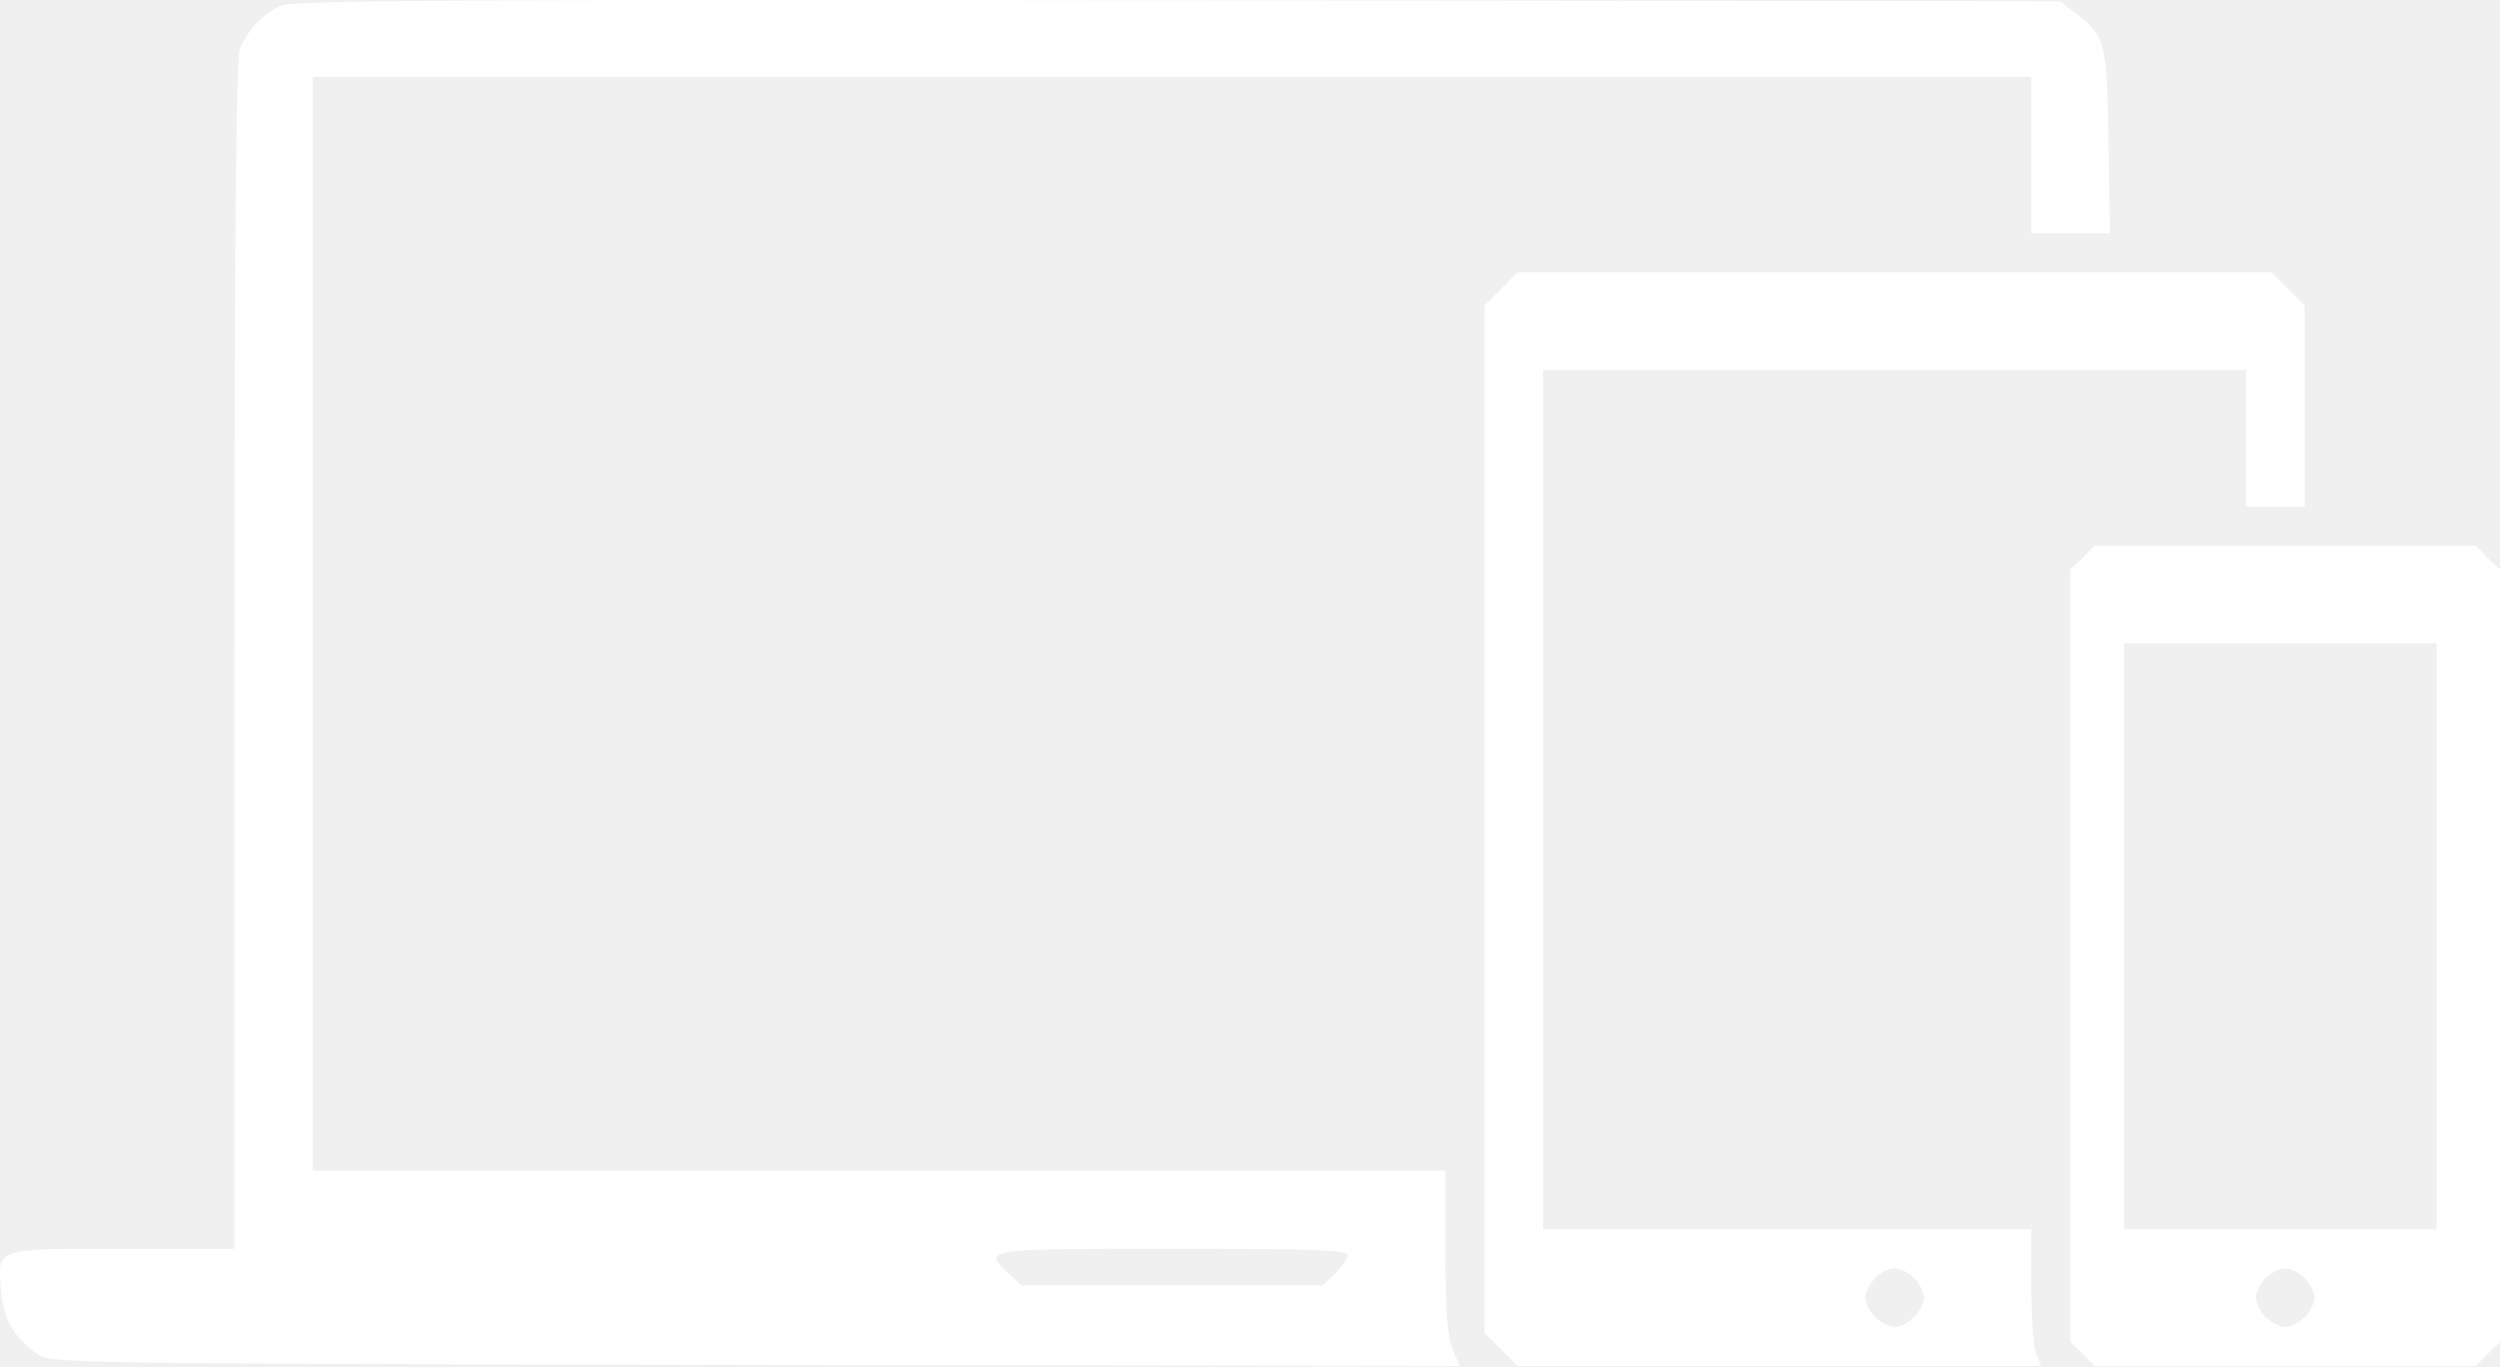
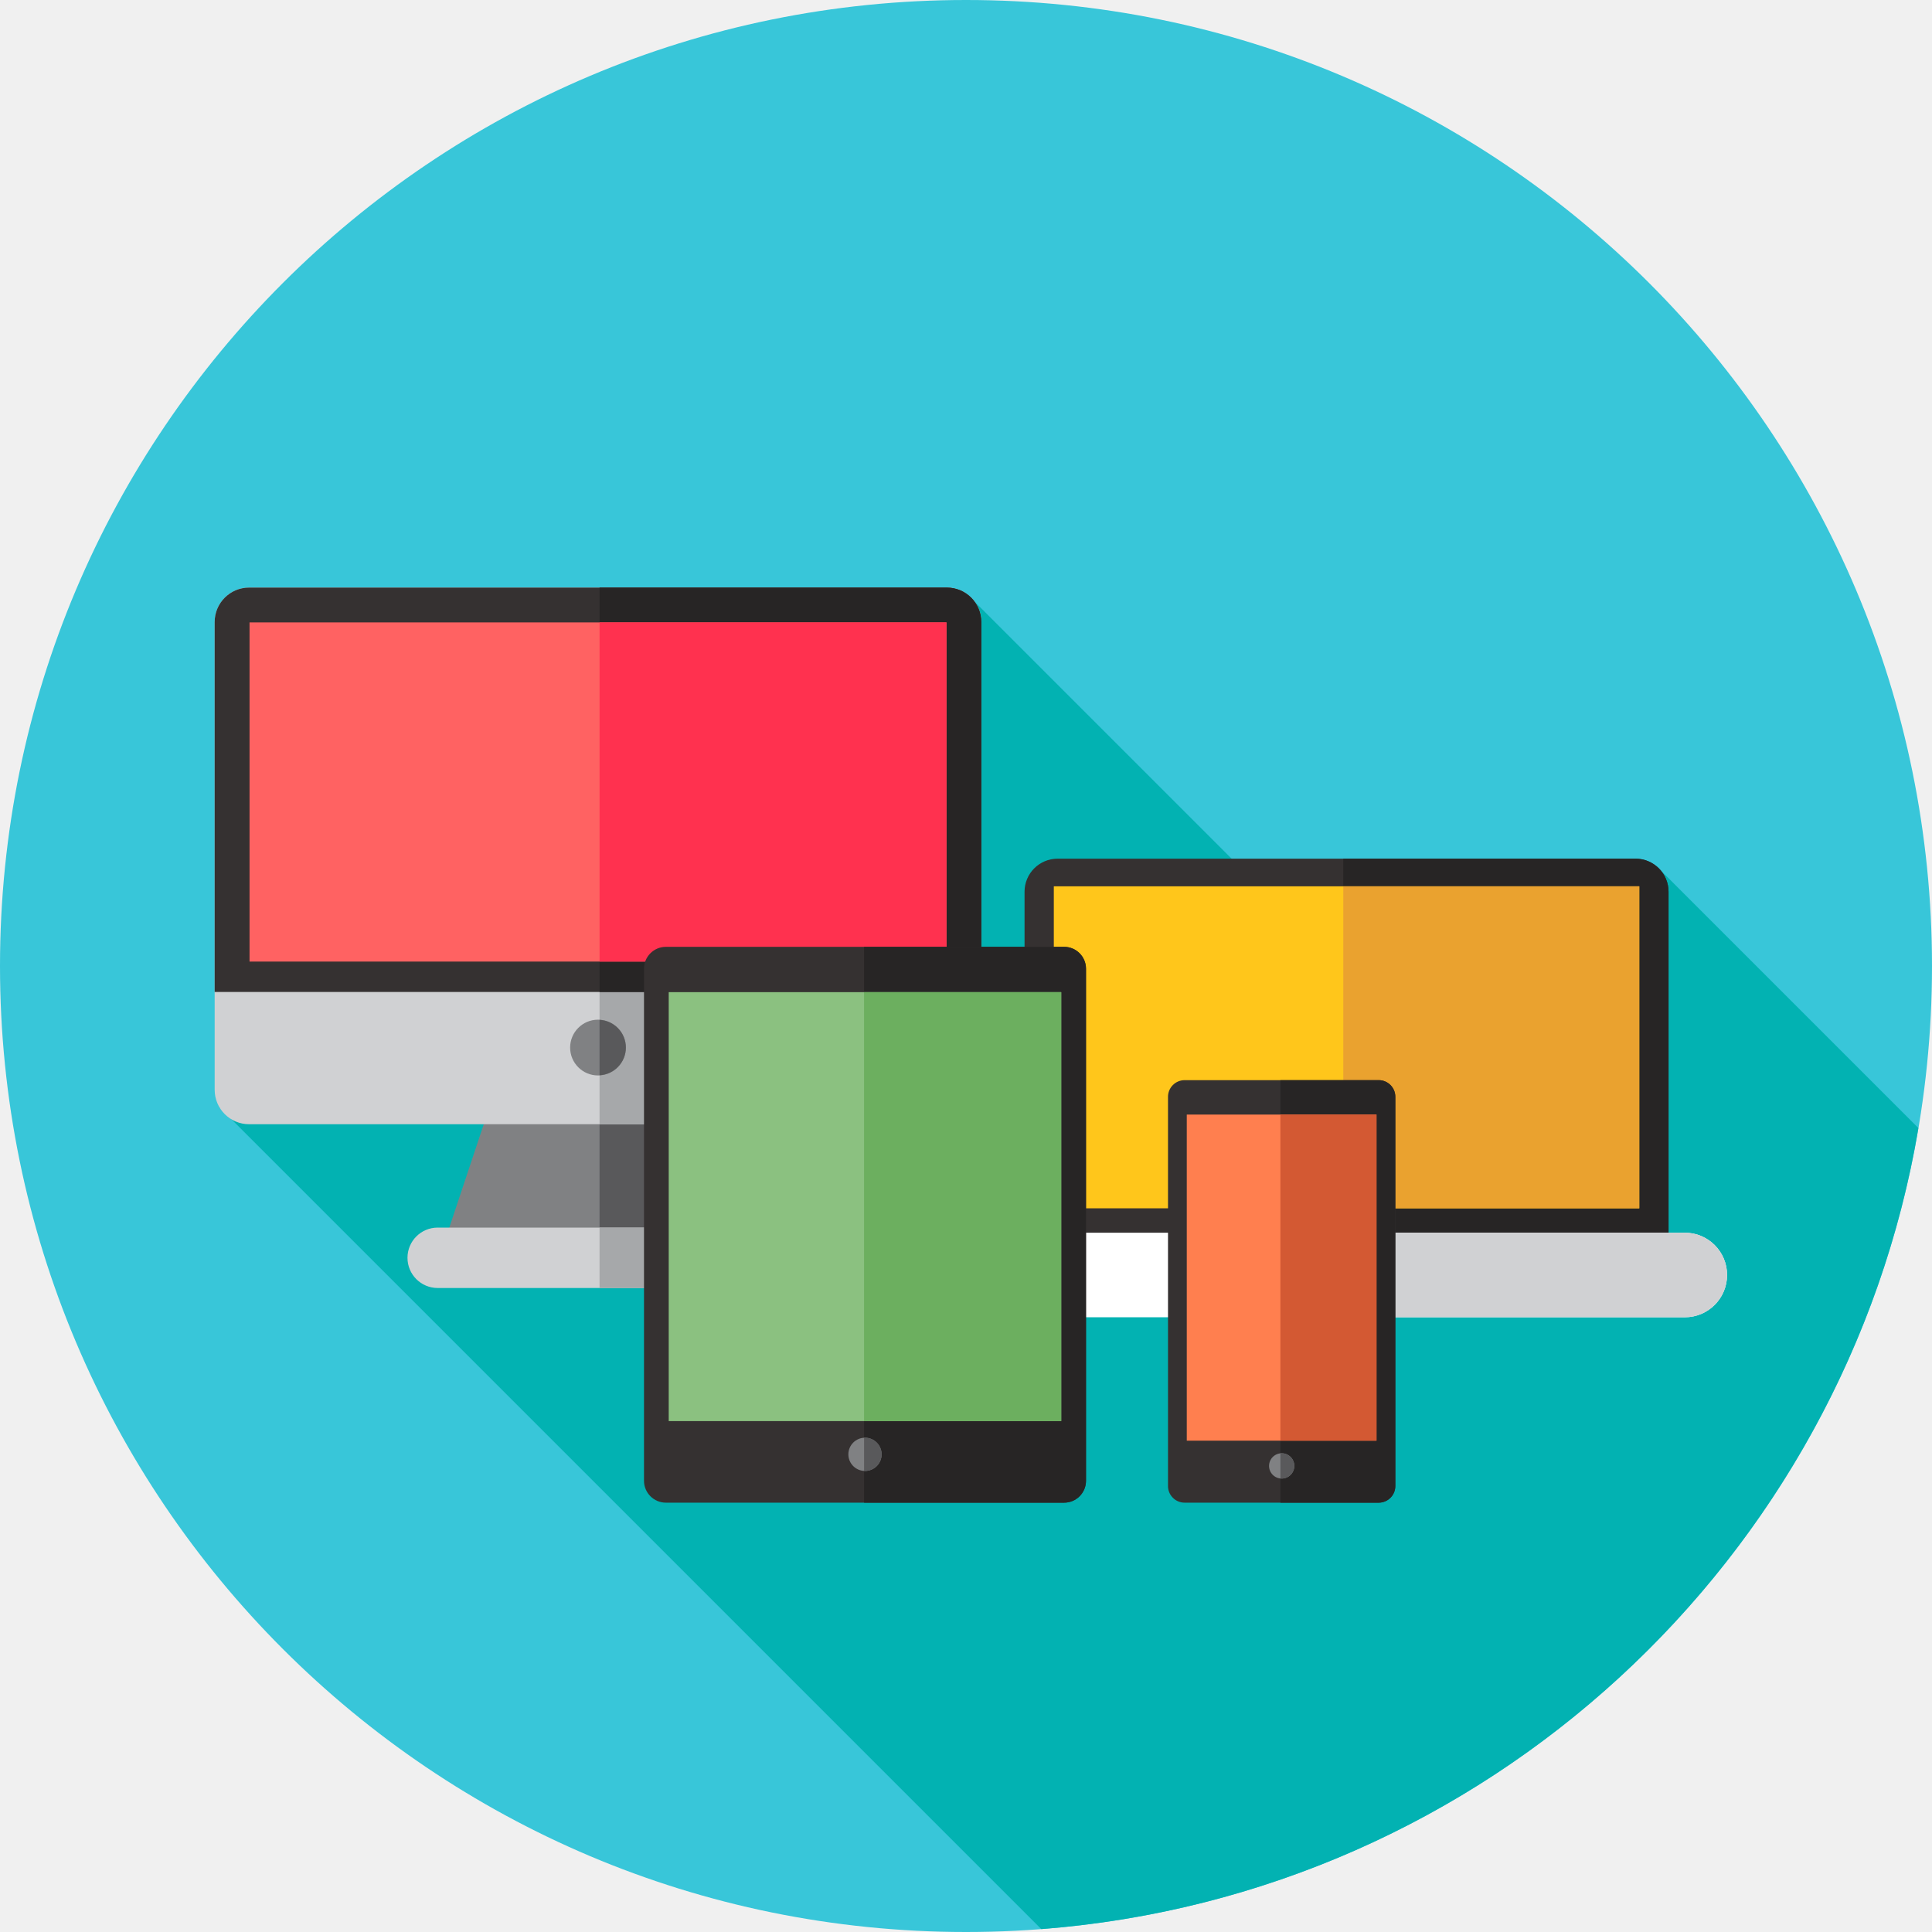
- <svg xmlns="http://www.w3.org/2000/svg" version="1.1" x="0px" y="0px" viewBox="0 0 480.001 262.273" enable-background="new 0 0 1000 1000" xml:space="preserve" id="svg5288" width="480.001" height="262.273">
-   <defs id="defs5292" />
-   <g id="g5286" transform="matrix(0.3735033,0,0,0.3735033,53.25134,-55.61697)">
-     <g transform="matrix(0.1311366,0,0,-0.1311366,-155.6809,514.4235)" id="g5284" style="fill:#ffffff">
-       <path d="m 1201.1,2764.9 c -70.8,-30.6 -134,-99.5 -160.8,-170.3 -15.3,-38.3 -21.1,-779 -21.1,-2379 V -2108 H 581 c -505.3,0 -490,5.7 -476.6,-162.7 9.6,-112.9 45.9,-179.9 137.8,-246.9 51.7,-40.2 59.3,-40.2 2815.4,-45.9 l 2763.7,-3.8 -26.8,67 c -21.1,47.9 -28.7,149.3 -28.7,382.8 v 315.8 H 3545.7 1325.5 V 341.9 2485.5 H 4694 8062.5 V 2179.3 1873 h 155 153.1 l -5.7,361.7 c -5.7,396.2 -11.5,413.4 -137.8,507.2 l -51.7,40.2 -3458.4,3.9 c -2853.7,3.8 -3468,0 -3515.9,-21.1 z m 4182,-4897.7 c 0,-15.3 -23,-45.9 -49.8,-72.7 l -49.8,-45.9 H 4694 4104.5 l -49.8,45.9 c -103.3,97.6 -103.3,97.6 639.3,97.6 558.9,-0.1 689.1,-3.9 689.1,-24.9 z" id="path5278" style="fill:#ffffff" />
-       <path d="M 5984.1,1654.9 5919,1589.8 V -423.7 -2437.2 l 65.1,-65.1 65.1,-65.1 H 7075 8100.9 l -19.1,49.8 c -11.5,26.8 -19.1,147.4 -19.1,267.9 v 218.2 h -957 -957 v 1684.3 1684.3 h 1378 1378 v -268 -267.9 h 114.8 114.8 v 394.3 394.3 l -65.1,65.1 -65.1,65.1 H 7526.7 6049.1 Z m 1619.2,-3877.7 c 21,-21.1 38.3,-55.5 38.3,-76.6 0,-21.1 -17.2,-55.5 -38.3,-76.6 -21,-21.1 -55.5,-38.3 -76.6,-38.3 -21.1,0 -55.5,17.2 -76.6,38.3 -21,21.1 -38.3,55.5 -38.3,76.6 0,21 17.2,55.5 38.3,76.6 21,21.1 55.5,38.3 76.6,38.3 21.1,0 55.5,-17.2 76.6,-38.3 z" id="path5280" style="fill:#ffffff" />
-       <path d="m 8263.6,600.3 -47.9,-45.9 v -1514 -1513.9 l 47.9,-45.9 45.9,-47.8 h 748.3 748.3 l 45.9,47.8 47.9,45.9 V -959.6 554.3 l -47.9,45.9 -45.9,47.9 H 9057.8 8309.5 Z M 9651.2,-883 V -2031.4 H 9038.7 8426.2 V -883 265.3 h 612.5 612.5 z m -516.8,-1339.8 c 21,-21.1 38.3,-55.5 38.3,-76.6 0,-21.1 -17.2,-55.5 -38.3,-76.6 -21.1,-21.1 -55.5,-38.3 -76.6,-38.3 -21.1,0 -55.5,17.2 -76.6,38.3 -21,21.1 -38.3,55.5 -38.3,76.6 0,21 17.2,55.5 38.3,76.6 21.1,21.1 55.5,38.3 76.6,38.3 21.1,0 55.6,-17.2 76.6,-38.3 z" id="path5282" style="fill:#ffffff" />
-     </g>
-   </g>
+ <svg xmlns="http://www.w3.org/2000/svg" version="1.1" id="Layer_1" x="0px" y="0px" viewBox="0 0 512 512" style="enable-background:new 0 0 512 512;" xml:space="preserve">
+   <circle style="fill:#38C6D9;" cx="256" cy="256" r="256" />
+   <path style="fill:#02B2B2;" d="M58.17,293.445l217.784,217.784c117.707-9.075,213.094-97.759,232.439-212.289l-69.223-69.223  l-55.318,55.31L258.291,159.466l-17.203,29.668L58.17,293.445z" />
+   <polygon style="fill:#808183;" points="199.104,329.019 117.839,329.019 138.156,268.071 178.788,268.071 " />
+   <polygon style="fill:#59595B;" points="178.788,268.071 158.887,268.071 158.887,329.019 199.104,329.019 " />
+   <path style="fill:#D0D1D3;" d="M200.952,341.333h-84.961c-4.42,0-8.004-3.584-8.004-8.004l0,0c0-4.42,3.584-8.004,8.004-8.004  h84.961c4.42,0,8.004,3.584,8.004,8.004l0,0C208.955,337.749,205.372,341.333,200.952,341.333z" />
+   <path style="fill:#A6A8AA;" d="M200.952,325.327h-42.065v16.006h42.065c4.42,0,8.004-3.584,8.004-8.004l0,0  C208.955,328.909,205.372,325.327,200.952,325.327z" />
+   <path style="fill:#D0D1D3;" d="M250.923,297.931H66.02c-5.044,0-9.132-4.089-9.132-9.132V164.845c0-5.044,4.089-9.132,9.132-9.132  h184.901c5.044,0,9.132,4.089,9.132,9.132v123.952C260.055,293.841,255.966,297.931,250.923,297.931z" />
+   <path style="fill:#A6A8AA;" d="M250.923,155.714h-92.036v142.215h92.036c5.044,0,9.132-4.089,9.132-9.132V164.845  C260.055,159.803,255.966,155.714,250.923,155.714z" />
+   <path style="fill:#353131;" d="M260.055,164.847c0-5.044-4.089-9.132-9.132-9.132H66.02c-5.044,0-9.132,4.089-9.132,9.132v98.037  h203.166L260.055,164.847L260.055,164.847z" />
+   <path style="fill:#272525;" d="M260.055,164.847c0-5.044-4.089-9.132-9.132-9.132h-92.036v107.17h101.167V164.847z" />
+   <rect x="66.129" y="164.943" style="fill:#FF6262;" width="184.699" height="89.884" />
+   <rect x="158.892" y="164.943" style="fill:#FF314F;" width="91.936" height="89.884" />
+   <circle style="fill:#808183;" cx="158.479" cy="277.618" r="7.389" />
+   <path style="fill:#59595B;" d="M165.86,277.613c0-3.937-3.089-7.127-6.973-7.346v14.691  C162.769,284.739,165.86,281.552,165.86,277.613z" />
+   <path style="fill:#353131;" d="M280.278,341.333h153.14c4.841,0,8.763-3.924,8.763-8.763V236.32c0-4.841-3.924-8.763-8.763-8.763  h-153.14c-4.841,0-8.763,3.924-8.763,8.763v96.251C271.515,337.41,275.439,341.333,280.278,341.333z" />
+   <path style="fill:#272525;" d="M433.419,227.556h-77.433v113.778h77.431c4.841,0,8.763-3.924,8.763-8.763V236.32  C442.182,231.479,438.258,227.556,433.419,227.556z" />
+   <rect x="279.273" y="234.882" style="fill:#FFC61B;" width="155.152" height="85.333" />
+   <rect x="355.987" y="234.882" style="fill:#EAA22F;" width="78.438" height="85.333" />
+   <path style="fill:#FFFFFF;" d="M267.205,349.091h179.286c6.189,0,11.205-5.017,11.205-11.205l0,0  c0-6.189-5.017-11.205-11.205-11.205H267.205c-6.189,0-11.205,5.017-11.205,11.205l0,0C256,344.074,261.017,349.091,267.205,349.091  z" />
+   <path style="fill:#D0D1D3;" d="M446.492,326.68h-90.505v22.411h90.505c6.189,0,11.205-5.017,11.205-11.205  C457.697,331.697,452.68,326.68,446.492,326.68z" />
+   <path style="fill:#353131;" d="M176.471,398.222h105.527c3.205,0,5.804-2.598,5.804-5.804V256.726c0-3.205-2.598-5.804-5.804-5.804  H176.471c-3.205,0-5.804,2.598-5.804,5.804v135.692C170.667,395.624,173.265,398.222,176.471,398.222z" />
+   <path style="fill:#272525;" d="M281.998,250.923h-53.005v147.299h53.005c3.205,0,5.804-2.598,5.804-5.804V256.726  C287.801,253.521,285.203,250.923,281.998,250.923z" />
+   <rect x="177.218" y="262.93" style="fill:#8BC180;" width="104.02" height="113.676" />
+   <rect x="228.986" y="262.93" style="fill:#6CAF5F;" width="52.252" height="113.676" />
+   <circle style="fill:#808183;" cx="229.228" cy="385.414" r="4.403" />
+   <path style="fill:#59595B;" d="M229.235,381.011c-0.083,0-0.16,0.019-0.241,0.024v8.757c0.081,0.005,0.159,0.024,0.241,0.024  c2.432,0,4.403-1.97,4.403-4.403S231.665,381.011,229.235,381.011z" />
+   <path style="fill:#353131;" d="M313.944,398.222h51.422c2.436,0,4.411-1.976,4.411-4.411V290.663c0-2.436-1.976-4.411-4.411-4.411  h-51.422c-2.436,0-4.411,1.976-4.411,4.411v103.148C309.532,396.247,311.508,398.222,313.944,398.222z" />
+   <path style="fill:#272525;" d="M365.366,286.251h-26.043v111.971h26.043c2.436,0,4.411-1.976,4.411-4.411V290.663  C369.778,288.225,367.802,286.251,365.366,286.251z" />
+   <rect x="314.509" y="295.374" style="fill:#FF7F4F;" width="50.269" height="86.419" />
+   <rect x="339.316" y="295.374" style="fill:#D35933;" width="25.469" height="86.419" />
+   <circle style="fill:#808183;" cx="339.661" cy="388.482" r="3.348" />
+   <path style="fill:#59595B;" d="M339.654,385.138c-0.114,0-0.221,0.022-0.333,0.033v6.627c0.11,0.01,0.219,0.033,0.333,0.033  c1.848,0,3.348-1.498,3.348-3.348C343.002,386.632,341.504,385.138,339.654,385.138z" />
+   <g>
+ </g>
+   <g>
+ </g>
+   <g>
+ </g>
+   <g>
+ </g>
+   <g>
+ </g>
+   <g>
+ </g>
+   <g>
+ </g>
+   <g>
+ </g>
+   <g>
+ </g>
+   <g>
+ </g>
+   <g>
+ </g>
+   <g>
+ </g>
+   <g>
+ </g>
+   <g>
+ </g>
+   <g>
+ </g>
</svg>
